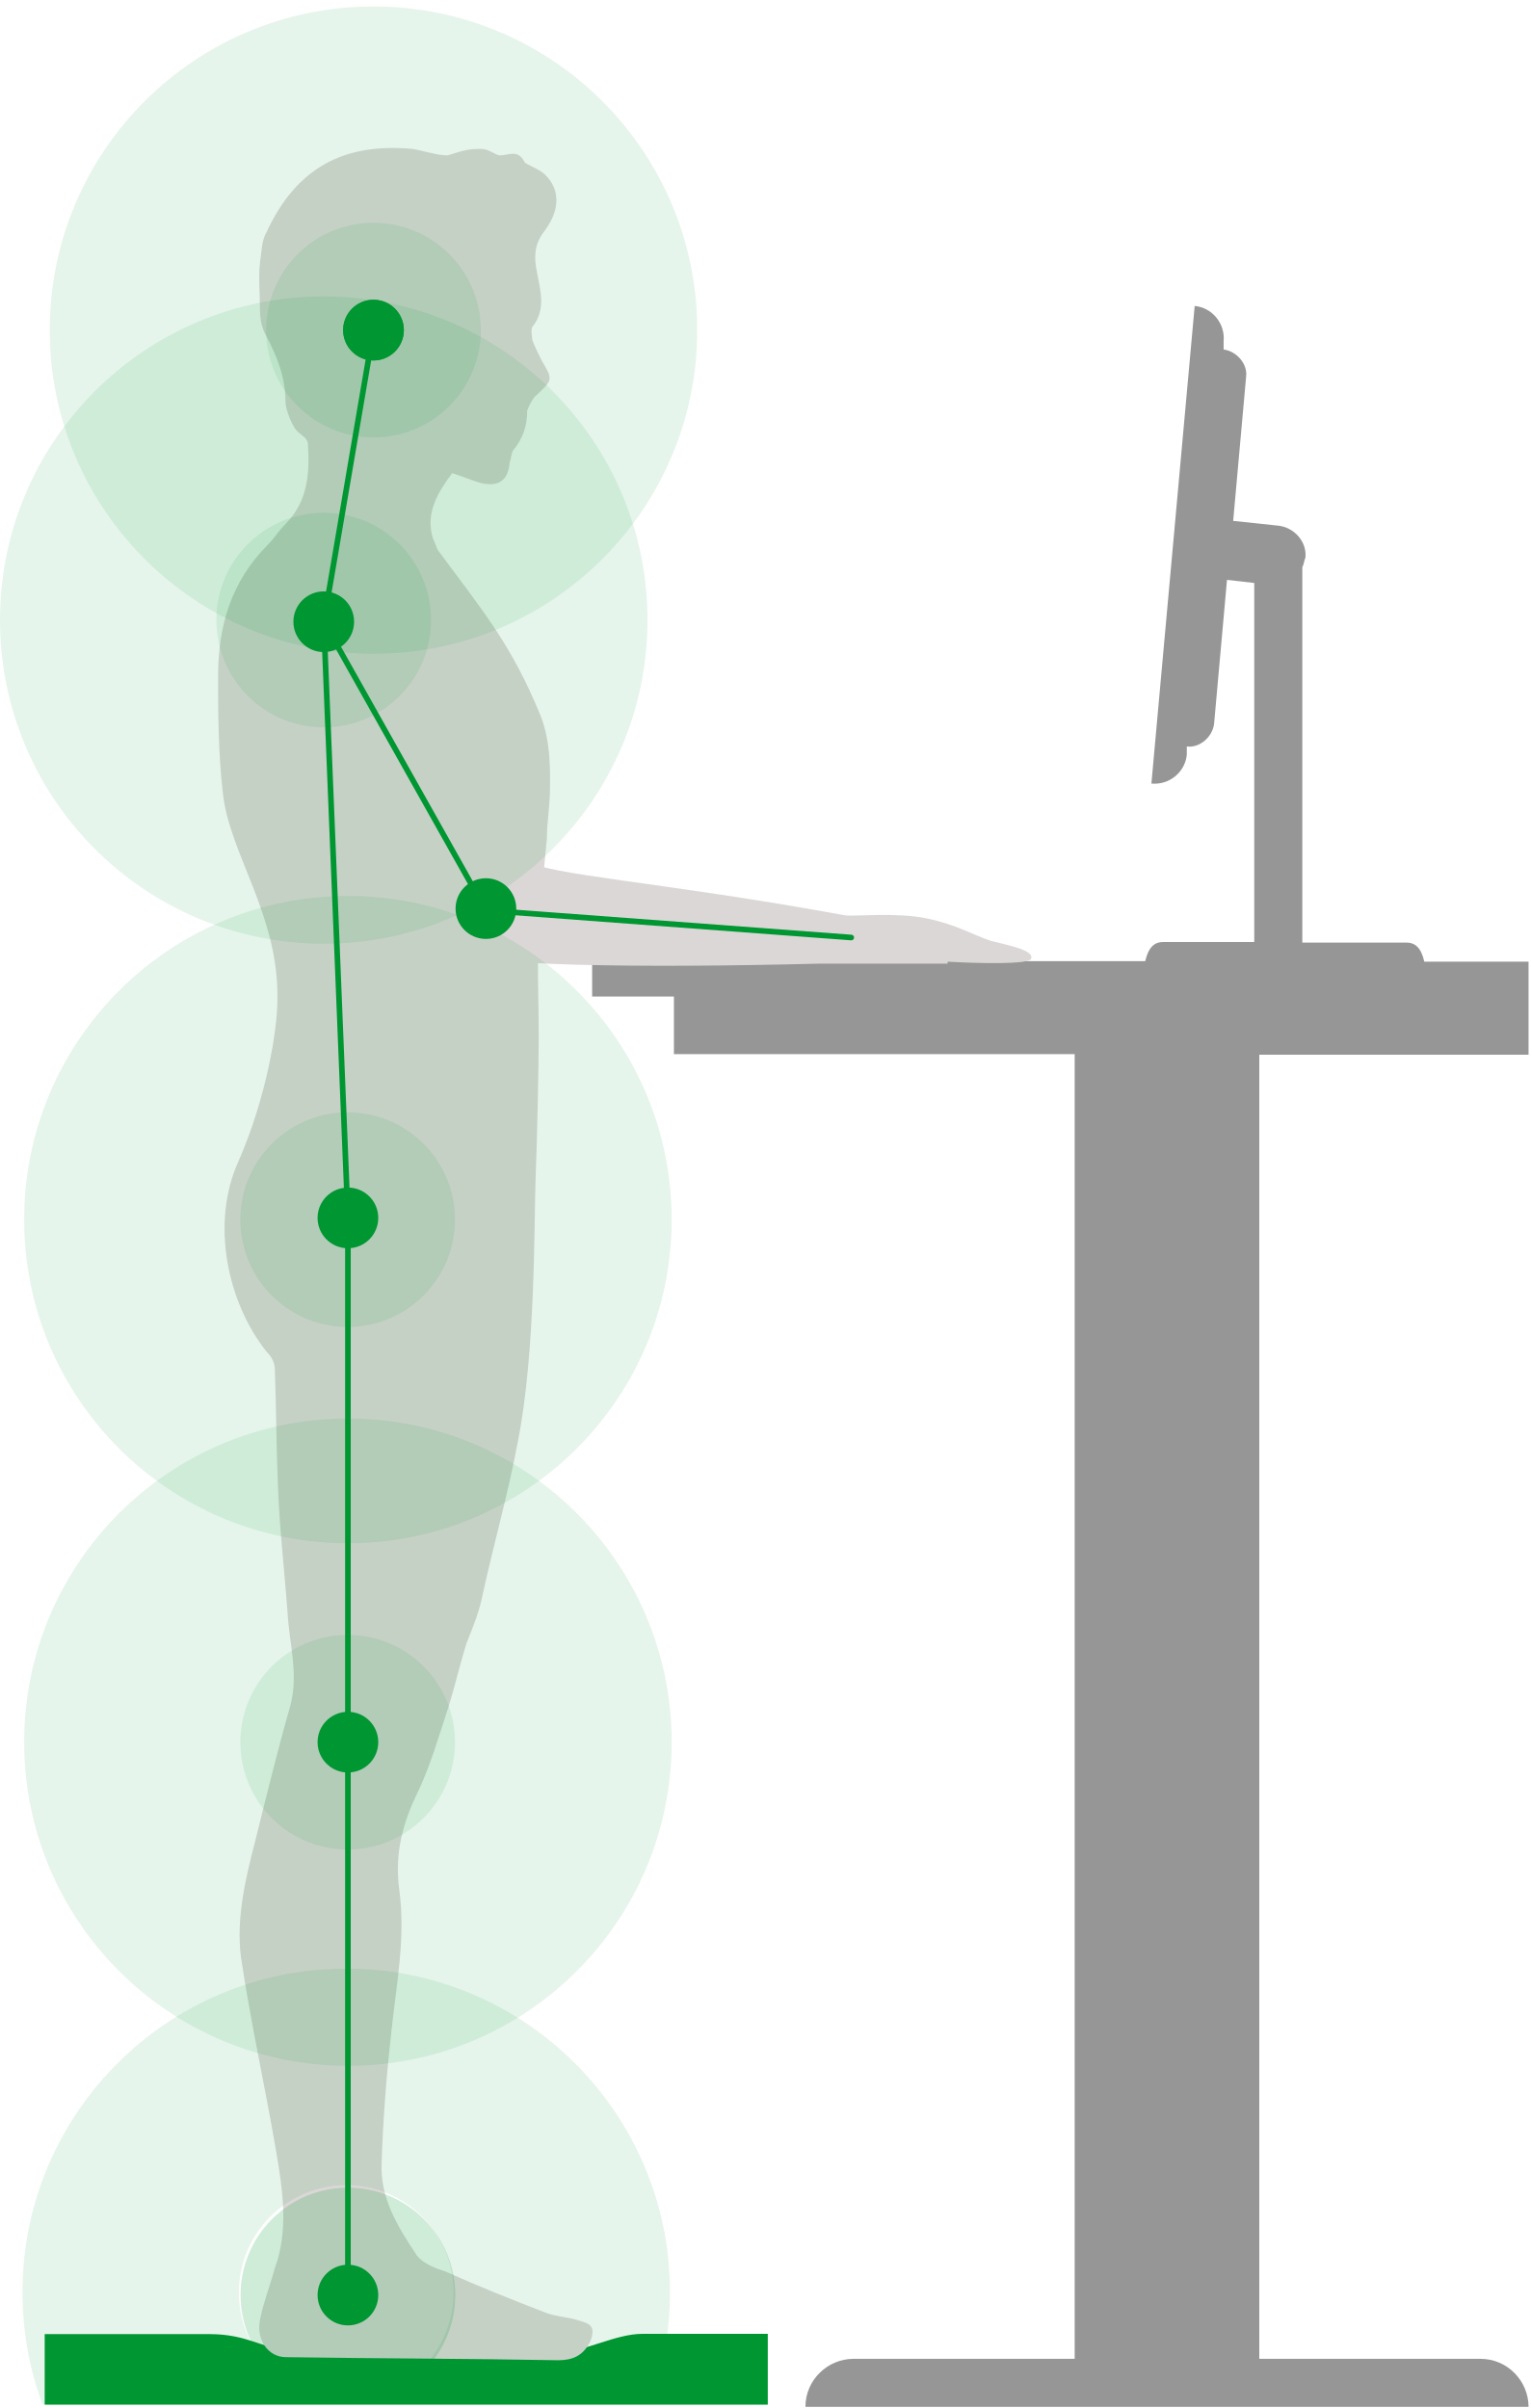
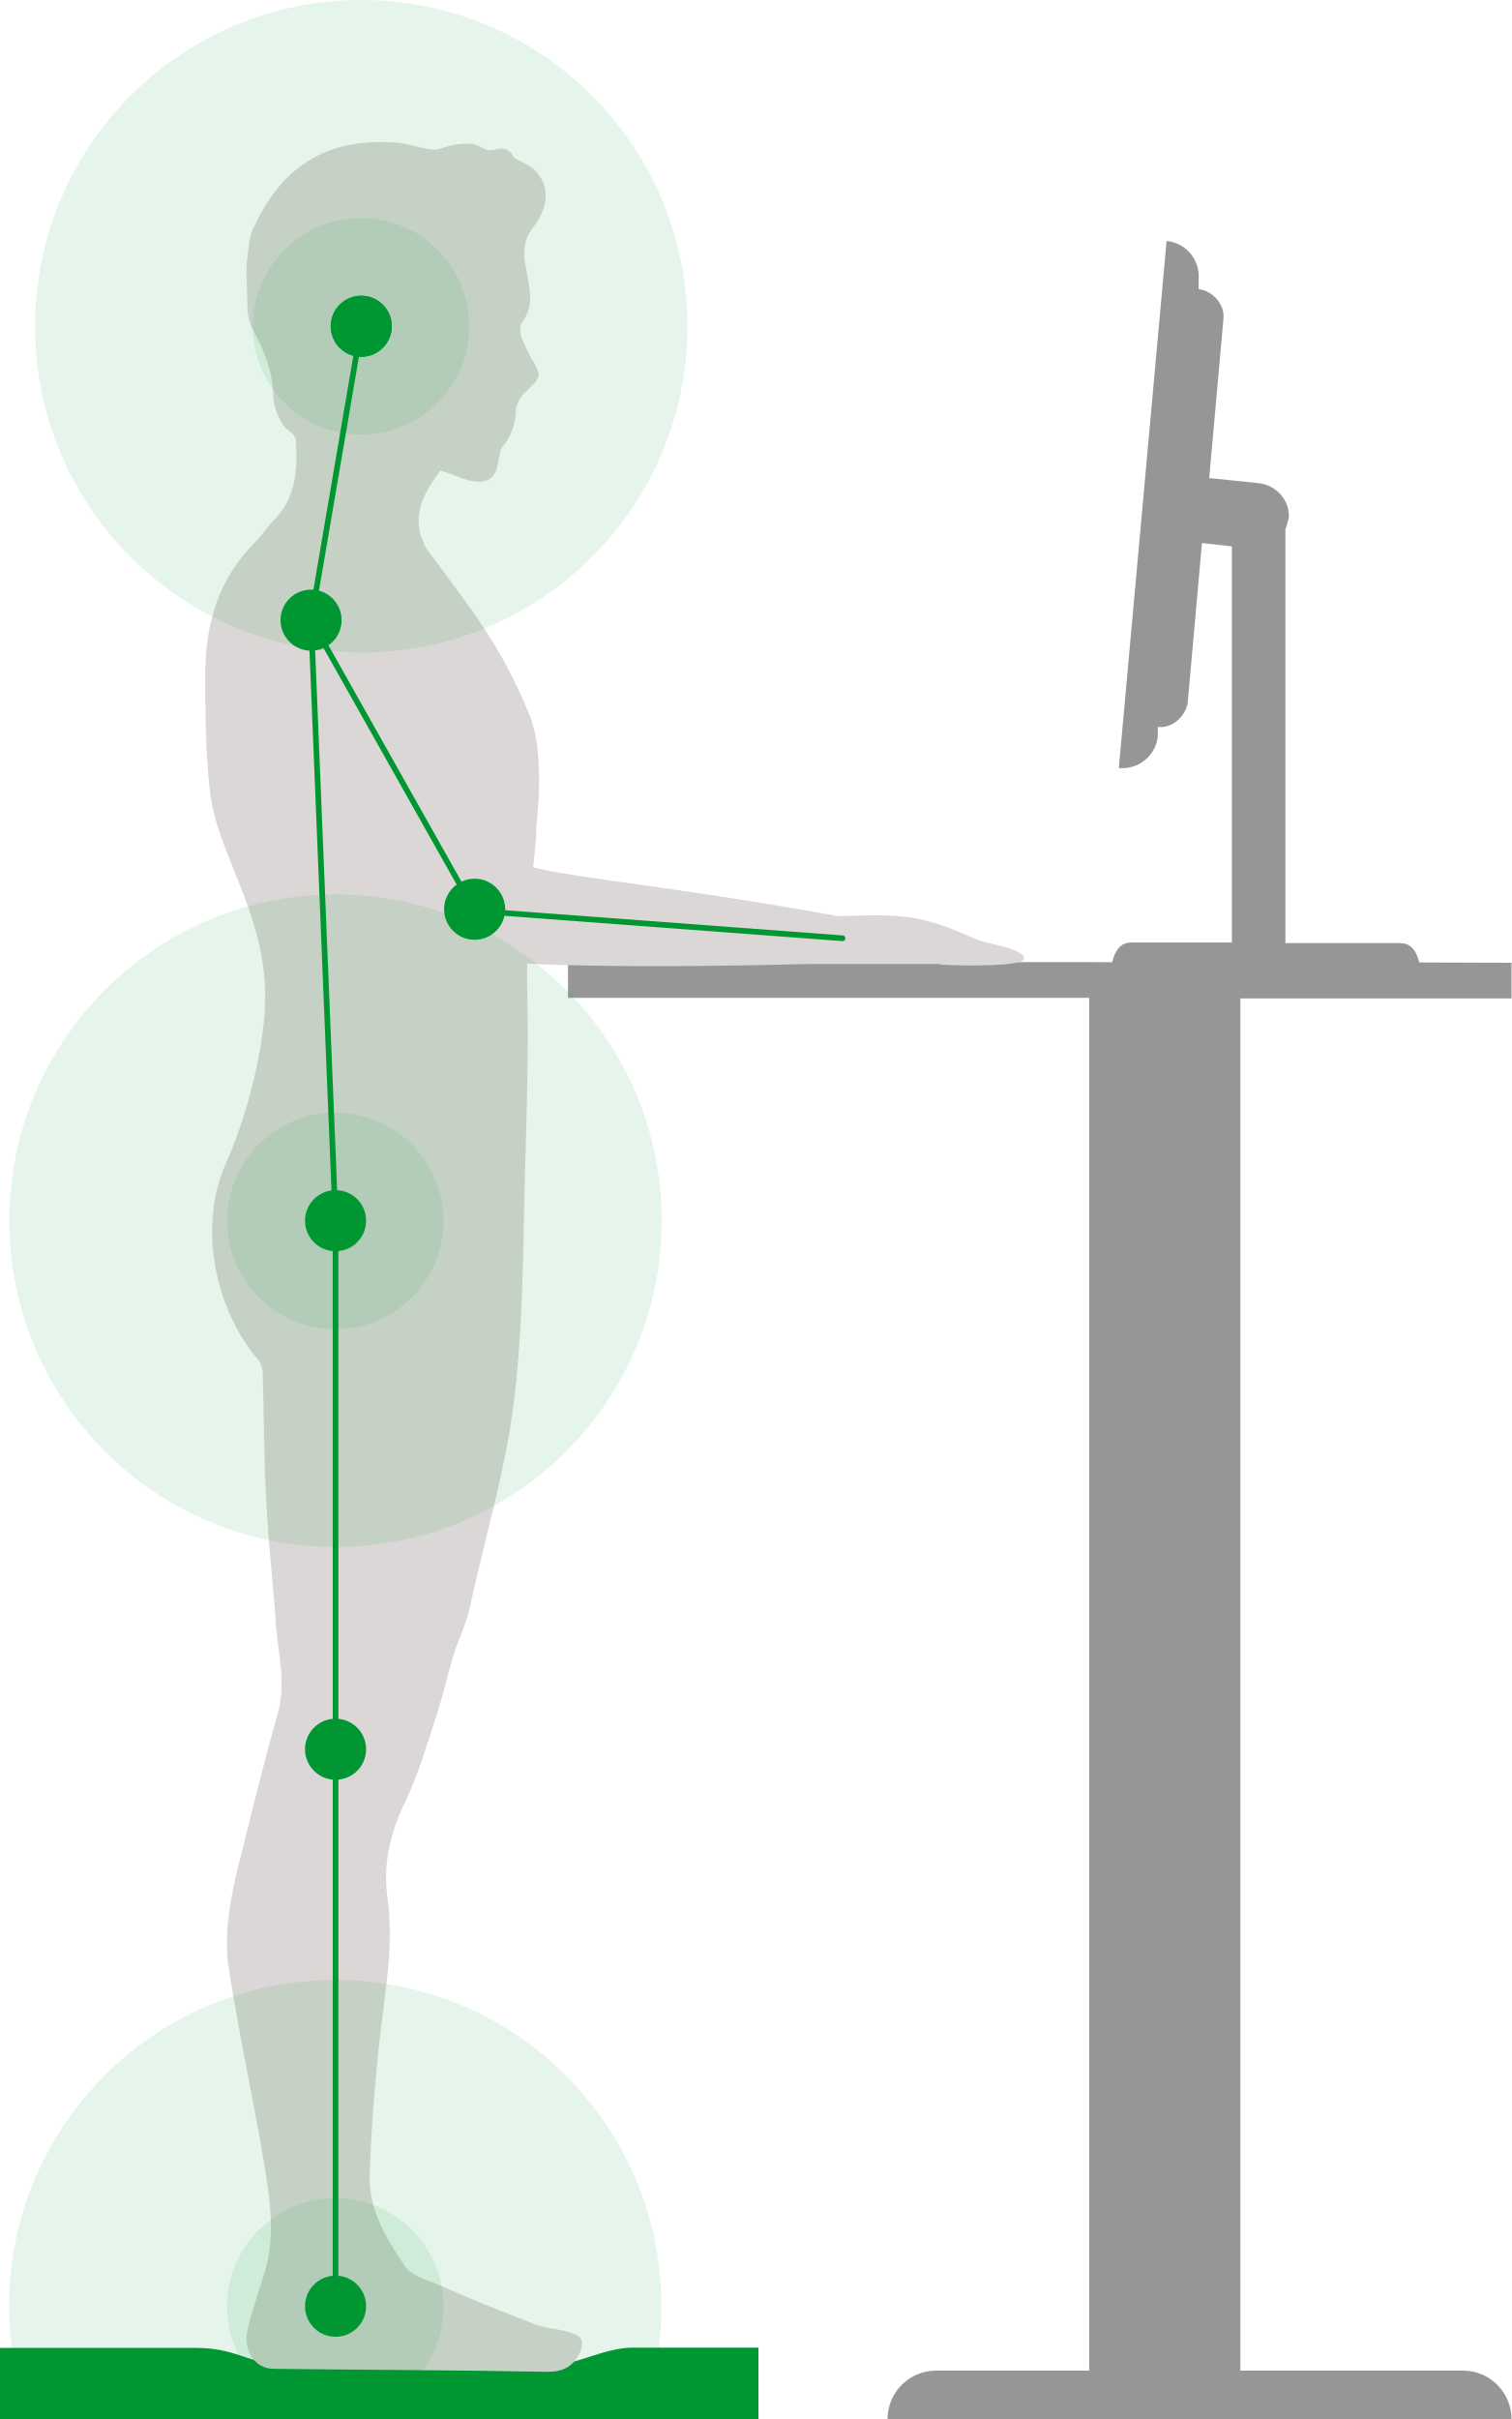
- <svg xmlns="http://www.w3.org/2000/svg" version="1.1" id="Layer_1" x="0px" y="0px" viewBox="0 0 544.5 857.1" style="enable-background:new 0 0 544.5 857.1;" xml:space="preserve">
+ <svg xmlns="http://www.w3.org/2000/svg" version="1.1" id="Layer_1" x="0px" y="0px" viewBox="0 0 500 800" style="enable-background:new 0 0 500 800;" xml:space="preserve">
  <style type="text/css">
	.st0{fill:#009632;}
	.st1{fill:#969696;}
	.st2{fill:#DBD7D6;}
- 	.st3{fill:none;stroke:#009632;stroke-width:2;stroke-linecap:round;stroke-miterlimit:10;}
+ 	.st3{fill:none;stroke:#009632;stroke-width:1.873;stroke-linecap:round;stroke-miterlimit:10;}
	.st4{opacity:0.1;fill:#009632;enable-background:new    ;}
</style>
-   <path class="st0" d="M273.2,855.9H15.9v-25.1c0,0,53.6,0,58.8,0c13.1,0,18.8,5.1,25.7,5.1s92.4,1.1,99.8,1.1c8,0,18.8-6.3,28.5-6.3  c10.3,0,44.5,0,44.5,0V855.9z" />
-   <path class="st1" d="M543.9,375.4v-20.5l0,0v-12.6h-37.1c-1.1-5.1-3.4-6.8-6.3-6.8h-37.1V201.9c0.6-1.1,0.6-2.3,1.1-3.4l0,0  c0.6-5.7-4-10.8-9.7-11.4l-16-1.7l4.6-51.3c0.6-4.6-3.4-9.1-8-9.7l0,0v-2.9c0.6-6.3-4-12-10.3-12.6l0,0l-15.4,170  c6.3,0.6,12-4,12.6-10.3v-2.9c4.6,0.6,9.1-3.4,9.7-8l4.6-51.3l9.7,1.1v127.8h-32.5c-2.9,0-5.1,1.7-6.3,6.8H210.7v12.6h29.1v20.5  h142.6v464.4h-78.7c-9.1,0-17.1,7.4-17.1,17.1l0,0h257.3l0,0c0-9.1-7.4-17.1-17.1-17.1h-78.7V375.4H543.9z" />
-   <path class="st2" d="M171.2,53c2.9,0,5.1,2.3,6.8,2.3c2.9,0,6.3-2.3,8.6,2.3c0.6,1.1,5.1,2.3,7.4,4.6c5.7,5.7,5.1,13.1-0.6,20.5  c-3.4,4.6-3.4,9.1-2.3,14.3c1.1,6.3,3.4,13.1-1.7,19.4c-0.6,1.1,0,3.4,0,4.6c1.1,2.9,2.3,5.1,3.4,7.4c4,6.8,4,6.8-2.3,12.6  c-1.1,1.1-2.3,3.4-2.9,5.1c0,5.7-1.7,10.3-5.1,14.3c-0.6,1.1-0.6,2.9-1.1,4c-0.6,6.8-4,9.1-10.8,7.4c-3.4-1.1-6.3-2.3-9.7-3.4  c-5.1,6.8-9.7,14.3-6.8,23.4c0.6,1.1,1.1,2.9,1.7,4c16.5,22.3,26.2,33.7,36.5,58.8c4,9.7,3.4,22.3,3.4,26.2c0,5.7-1.1,12-1.1,17.7  c-1.1,11.4-2.3,22.8-2.9,34.2c-0.6,12,0,23.4,0,35.4c0,12.6-0.6,38.8-1.1,50.8c-0.6,17.1,0,62.2-6.3,94.1  c-3.4,18.3-8.6,36.5-12.6,54.8c-1.1,5.7-3.4,11.4-5.7,17.1c-2.3,7.4-4,14.8-6.3,22.3c-3.4,10.3-6.3,20.5-10.8,30.2  c-5.7,11.4-8.6,22.8-6.8,35.4c2.3,17.1-1.1,33.7-2.9,50.8c-1.7,15.4-2.9,30.8-3.4,46.2c-0.6,12.6,5.7,22.8,12.6,33.1  c2.3,2.9,6.8,4.6,10.3,5.7c11.4,5.1,22.8,9.7,34.8,14.3c4,1.7,8,1.7,12,2.9c1.7,0.6,4.6,1.1,5.1,2.9c0.6,1.1,0,4-1.1,5.7  c-2.3,4-5.7,5.7-10.8,5.7c-32.5-0.6-64.5-0.6-97-1.1c-6.3,0-10.8-6.3-9.1-13.7c1.1-5.7,3.4-11.4,5.1-17.7c5.1-13.7,2.9-28,0.6-41.6  c-4-23.4-9.1-46.2-12.6-69.6c-1.7-13.7,1.7-28,5.1-41.1c4-16,8-32.5,12.6-48.5c2.9-11.4-0.6-22.3-1.1-33.1  c-1.1-14.8-2.9-30.2-3.4-45.1c-0.6-13.7-0.6-27.4-1.1-41.1c0-2.3-1.1-4.6-2.9-6.3C81,463.8,74.7,435.3,85,413  c9.7-22.3,13.7-46.2,13.7-57.1c0.6-30.2-17.1-51.9-19.4-73.6c-1.7-14.3-1.7-30.2-1.7-41.6c0-17.7,4.6-33.7,17.7-46.8  c2.3-2.3,4-5.1,6.3-7.4c8-8,8.6-18.3,8-28c0-3.4-3.4-3.4-5.1-6.8c-1.1-1.7-2.9-6.3-2.9-8.6c0-8.6-2.9-16-6.8-23.4  c-1.7-2.9-2.3-6.3-2.3-9.7c0-5.7-0.6-11.4,0-16.5c0.6-4,0.6-8,2.3-10.8c10.8-23.4,28-31.9,51.9-29.7c4,0.6,8.6,2.3,12.6,2.3  C164.9,53.6,166,53,171.2,53z" />
-   <path class="st2" d="M337.2,342.3c10.8,0.6,29.1,1.1,29.7-1.1c1.1-2.9-7.4-4.6-14.3-6.3c-6.8-2.3-12-5.7-22.8-8s-26.8-0.6-29.1-1.1  c-65.6-12-106.1-14.3-113-19.4c-5.7-12.6-13.7-46.8-28.5-73c-16.5-29.7-30.2-41.6-42.8-38.2c-2.9,0.6-12,4-12.6,20  s17.1,56.5,28,75.3s24.5,43.4,31.4,48.5c6.8,4.6,61.6,5.7,128.4,4h45.6L337.2,342.3L337.2,342.3z" />
-   <circle class="st0" cx="132.9" cy="117.5" r="10.8" />
-   <circle class="st0" cx="132.9" cy="117.5" r="10.8" />
-   <circle class="st0" cx="115.2" cy="221.3" r="10.8" />
-   <circle class="st0" cx="123.8" cy="433.5" r="10.8" />
-   <circle class="st0" cx="123.8" cy="620.1" r="10.8" />
-   <circle class="st0" cx="123.8" cy="816.9" r="10.8" />
-   <circle class="st0" cx="172.9" cy="323.4" r="10.8" />
-   <line class="st3" x1="132.9" y1="117.5" x2="115.2" y2="221.3" />
-   <line class="st3" x1="302.9" y1="333.7" x2="172.9" y2="324" />
-   <line class="st3" x1="115.2" y1="221.3" x2="172.9" y2="324" />
-   <line class="st3" x1="115.2" y1="221.3" x2="123.8" y2="433.5" />
-   <line class="st3" x1="123.8" y1="433.5" x2="123.8" y2="620.1" />
-   <line class="st3" x1="123.8" y1="816.9" x2="123.8" y2="620.1" />
+   <path class="st0" d="M250.9,800H0v-23.5c0,0,60.1,0,65,0c12.3,0,17.6,4.8,24.1,4.8s86.5,1,93.4,1c7.5,0,17.6-5.9,26.7-5.9  c9.6,0,41.7,0,41.7,0V800z" />
+   <path class="st1" d="M469.5,318.3c-1.2-4.8-3.5-6.4-6.3-6.4h-38V175c0.6-1.1,0.6-2.4,1.1-3.5c0.6-5.8-4.1-11.1-9.9-11.7l-16.4-1.7  l4.7-52.6c0.6-4.7-3.5-9.3-8.2-9.9v-3c0.6-6.5-4.1-12.3-10.6-12.9l-15.8,174.3c6.5,0.6,12.3-4.1,12.9-10.6v-3  c4.7,0.6,9.3-3.5,9.9-8.2l4.7-52.6l9.9,1.1v131h-33.3c-2.9,0-5.1,1.7-6.3,6.5l-180-0.1V330l172.4,0v454h-50.7c-8.5,0-16,6.9-16,16  H500c0-8.5-6.9-16-16-16h-73.7V330.2H500v0v-11.8L469.5,318.3z" />
+   <path class="st2" d="M155.4,47.5c2.7,0,4.8,2.2,6.4,2.2c2.7,0,5.9-2.2,8.1,2.2c0.6,1,4.8,2.2,6.9,4.3c5.3,5.3,4.8,12.3-0.6,19.2  c-3.2,4.3-3.2,8.5-2.2,13.4c1,5.9,3.2,12.3-1.6,18.2c-0.6,1,0,3.2,0,4.3c1,2.7,2.2,4.8,3.2,6.9c3.7,6.4,3.7,6.4-2.2,11.8  c-1,1-2.2,3.2-2.7,4.8c0,5.3-1.6,9.6-4.8,13.4c-0.6,1-0.6,2.7-1,3.7c-0.6,6.4-3.7,8.5-10.1,6.9c-3.2-1-5.9-2.2-9.1-3.2  c-4.8,6.4-9.1,13.4-6.4,21.9c0.6,1,1,2.7,1.6,3.7c15.4,20.9,24.5,31.6,34.2,55.1c3.7,9.1,3.2,20.9,3.2,24.5c0,5.3-1,11.2-1,16.6  c-1,10.7-2.2,21.3-2.7,32c-0.6,11.2,0,21.9,0,33.1c0,11.8-0.6,36.3-1,47.6c-0.6,16,0,58.2-5.9,88.1c-3.2,17.1-8.1,34.2-11.8,51.3  c-1,5.3-3.2,10.7-5.3,16c-2.2,6.9-3.7,13.9-5.9,20.9c-3.2,9.6-5.9,19.2-10.1,28.3c-5.3,10.7-8.1,21.3-6.4,33.1  c2.2,16-1,31.6-2.7,47.6c-1.6,14.4-2.7,28.8-3.2,43.3c-0.6,11.8,5.3,21.3,11.8,31c2.2,2.7,6.4,4.3,9.6,5.3  c10.7,4.8,21.3,9.1,32.6,13.4c3.7,1.6,7.5,1.6,11.2,2.7c1.6,0.6,4.3,1,4.8,2.7c0.6,1,0,3.7-1,5.3c-2.2,3.7-5.3,5.3-10.1,5.3  c-30.4-0.6-60.4-0.6-90.8-1c-5.9,0-10.1-5.9-8.5-12.8c1-5.3,3.2-10.7,4.8-16.6c4.8-12.8,2.7-26.2,0.6-39  c-3.7-21.9-8.5-43.3-11.8-65.2c-1.6-12.8,1.6-26.2,4.8-38.5c3.7-15,7.5-30.4,11.8-45.4c2.7-10.7-0.6-20.9-1-31  c-1-13.9-2.7-28.3-3.2-42.2c-0.6-12.8-0.6-25.7-1-38.5c0-2.2-1-4.3-2.7-5.9c-13-16.3-18.9-43-9.3-63.9c9.1-20.9,12.8-43.3,12.8-53.5  c0.6-28.3-16-48.6-18.2-68.9c-1.6-13.4-1.6-28.3-1.6-39c0-16.6,4.3-31.6,16.6-43.8c2.2-2.2,3.7-4.8,5.9-6.9  c7.5-7.5,8.1-17.1,7.5-26.2c0-3.2-3.2-3.2-4.8-6.4c-1-1.6-2.7-5.9-2.7-8.1c0-8.1-2.7-15-6.4-21.9c-1.6-2.7-2.2-5.9-2.2-9.1  c0-5.3-0.6-10.7,0-15.4c0.6-3.7,0.6-7.5,2.2-10.1c10.1-21.9,26.2-29.9,48.6-27.8c3.7,0.6,8.1,2.2,11.8,2.2  C149.5,48,150.5,47.5,155.4,47.5z" />
+   <path class="st2" d="M310.8,319c10.1,0.6,27.2,0.4,27.8-1.7c1-2.7-6.9-4.3-13.4-5.9c-6.4-2.2-11.2-5.3-21.3-7.5  c-10.1-2.2-25.1-0.6-27.2-1c-61.4-11.2-99.3-13.4-105.8-18.2c-5.3-11.8-12.8-43.8-26.7-68.4c-15.4-27.8-28.3-39-40.1-35.8  c-2.7,0.6-11.2,3.7-11.8,18.7c-0.6,15,16,52.9,26.2,70.5c10.2,17.6,22.9,40.6,29.4,45.4c6.4,4.3,57.7,5.3,120.2,3.7H310.8" />
+   <circle class="st0" cx="119.5" cy="107.9" r="10.1" />
+   <circle class="st0" cx="119.5" cy="107.9" r="10.1" />
+   <circle class="st0" cx="102.9" cy="205.1" r="10.1" />
+   <circle class="st0" cx="111" cy="403.7" r="10.1" />
+   <circle class="st0" cx="111" cy="578.5" r="10.1" />
+   <circle class="st0" cx="111" cy="762.7" r="10.1" />
+   <circle class="st0" cx="157" cy="300.7" r="10.1" />
+   <line class="st3" x1="119.5" y1="107.9" x2="102.9" y2="205.1" />
+   <line class="st3" x1="278.7" y1="310.3" x2="157" y2="301.2" />
+   <line class="st3" x1="102.9" y1="205.1" x2="157" y2="301.2" />
+   <line class="st3" x1="102.9" y1="205.1" x2="111" y2="403.7" />
+   <line class="st3" x1="111" y1="403.7" x2="111" y2="578.5" />
+   <line class="st3" x1="111" y1="762.7" x2="111" y2="578.5" />
  <g>
-     <circle class="st4" cx="132.9" cy="117.5" r="115.2" />
-     <circle class="st4" cx="132.9" cy="117.5" r="38.2" />
+     <circle class="st4" cx="111" cy="403.7" r="107.9" />
+     <ellipse transform="matrix(3.328256e-02 -0.9994 0.9994 3.328256e-02 -296.3317 501.1646)" class="st4" cx="110.9" cy="403.8" rx="35.8" ry="35.8" />
  </g>
+   <ellipse transform="matrix(3.328256e-02 -0.9994 0.9994 3.328256e-02 -655.1216 848.2053)" class="st4" cx="110.9" cy="762.8" rx="35.8" ry="35.8" />
  <g>
-     <circle class="st4" cx="115.2" cy="220.7" r="115.2" />
-     <circle class="st4" cx="115.2" cy="220.7" r="38.2" />
+     <circle class="st4" cx="119.5" cy="107.9" r="107.9" />
+     <ellipse transform="matrix(3.328256e-02 -0.9994 0.9994 3.328256e-02 7.6215 223.6479)" class="st4" cx="119.4" cy="107.9" rx="35.8" ry="35.8" />
  </g>
-   <g>
-     <circle class="st4" cx="123.8" cy="434.1" r="115.2" />
-     <ellipse transform="matrix(3.328092e-02 -0.9994 0.9994 3.328092e-02 -314.2489 543.3013)" class="st4" cx="123.7" cy="434.1" rx="38.2" ry="38.2" />
-   </g>
-   <g>
-     <circle class="st4" cx="123.8" cy="620.1" r="115.2" />
-     <ellipse transform="matrix(3.328095e-02 -0.9994 0.9994 3.328095e-02 -500.1332 723.1086)" class="st4" cx="123.7" cy="620.1" rx="38.2" ry="38.2" />
-   </g>
-   <path class="st4" d="M238.4,815.9c0-63.6-51.6-115.2-115.2-115.2S8,752.3,8,815.9c0,14,2.5,27.5,7.1,39.9h216.3  C235.9,843.4,238.4,830,238.4,815.9z M123.2,854.2c-21.1,0-38.2-17.1-38.2-38.2c0-21.1,17.1-38.2,38.2-38.2s38.2,17.1,38.2,38.2  C161.4,837,144.3,854.2,123.2,854.2z" />
-   <ellipse transform="matrix(0.7071 -0.7071 0.7071 0.7071 -541.3644 326.7834)" class="st4" cx="123.8" cy="816.9" rx="38.2" ry="38.2" />
-   <ellipse transform="matrix(0.7071 -0.7071 0.7071 0.7071 -541.3644 326.7834)" class="st4" cx="123.8" cy="816.9" rx="38.2" ry="38.2" />
+   <path class="st4" d="M218.8,762.7c0-59.6-48.3-107.9-107.9-107.9c-59.6,0-107.9,48.3-107.9,107.9c0,13.1,2.3,25.7,6.6,37.3h202.5  C216.5,788.4,218.8,775.8,218.8,762.7z" />
</svg>
